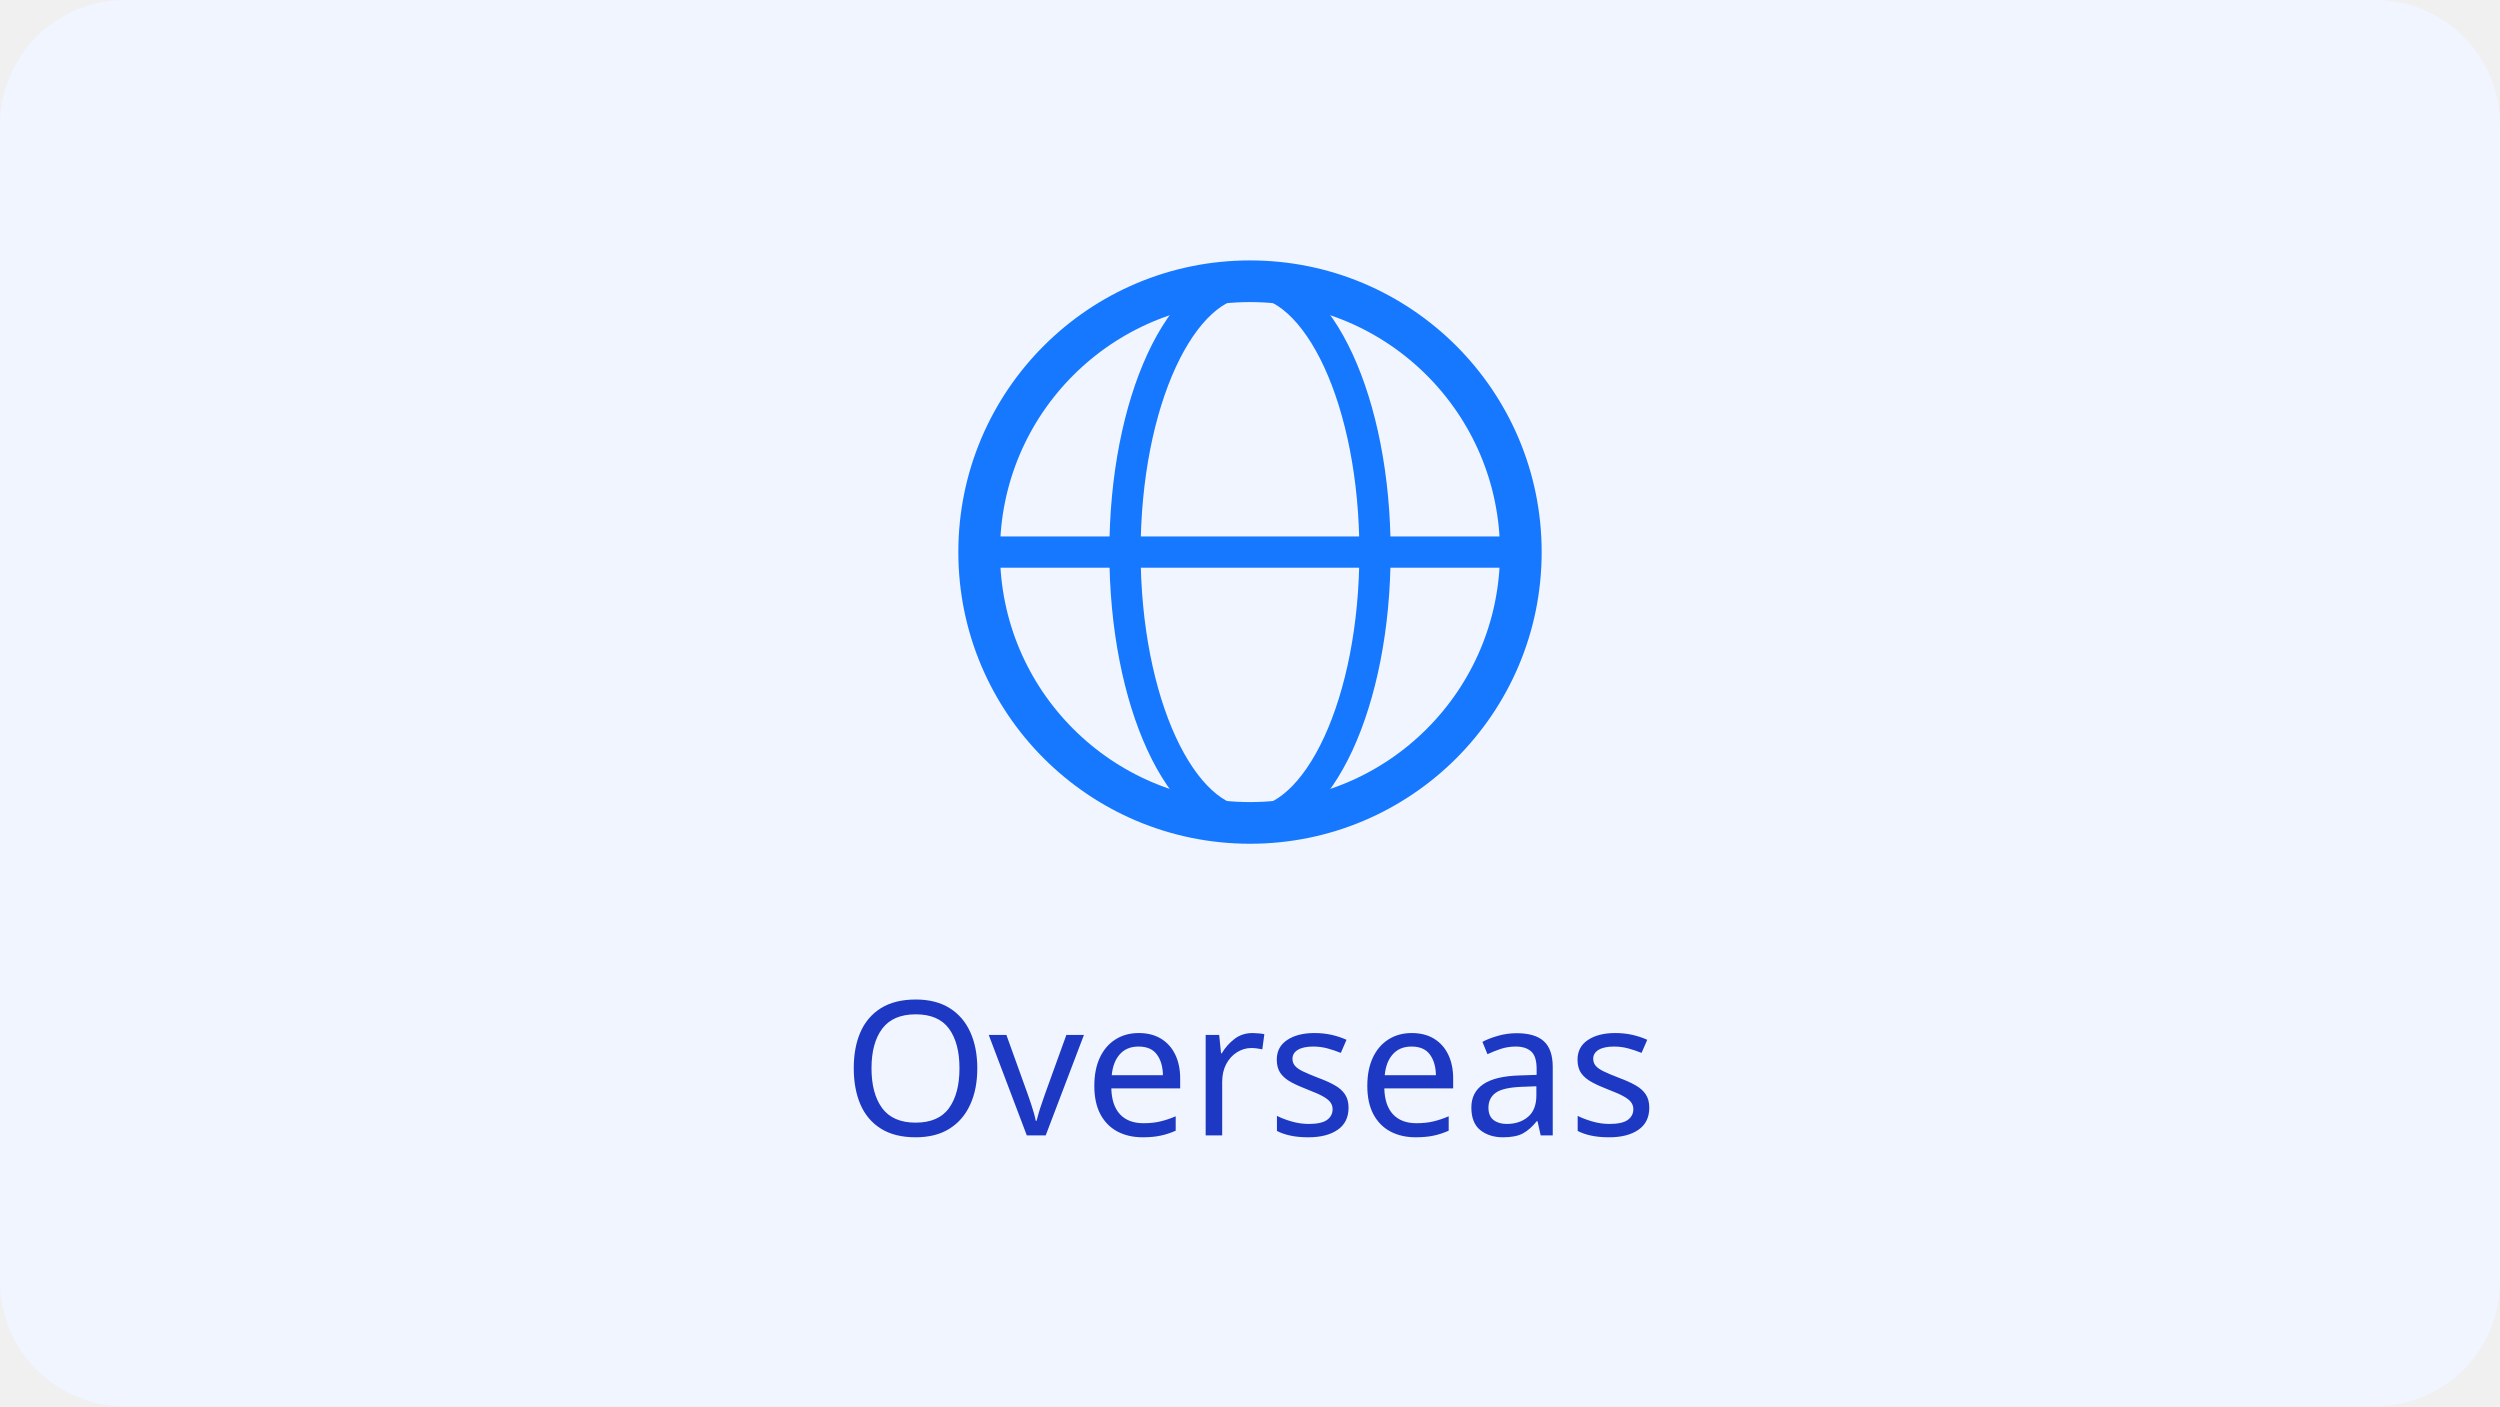
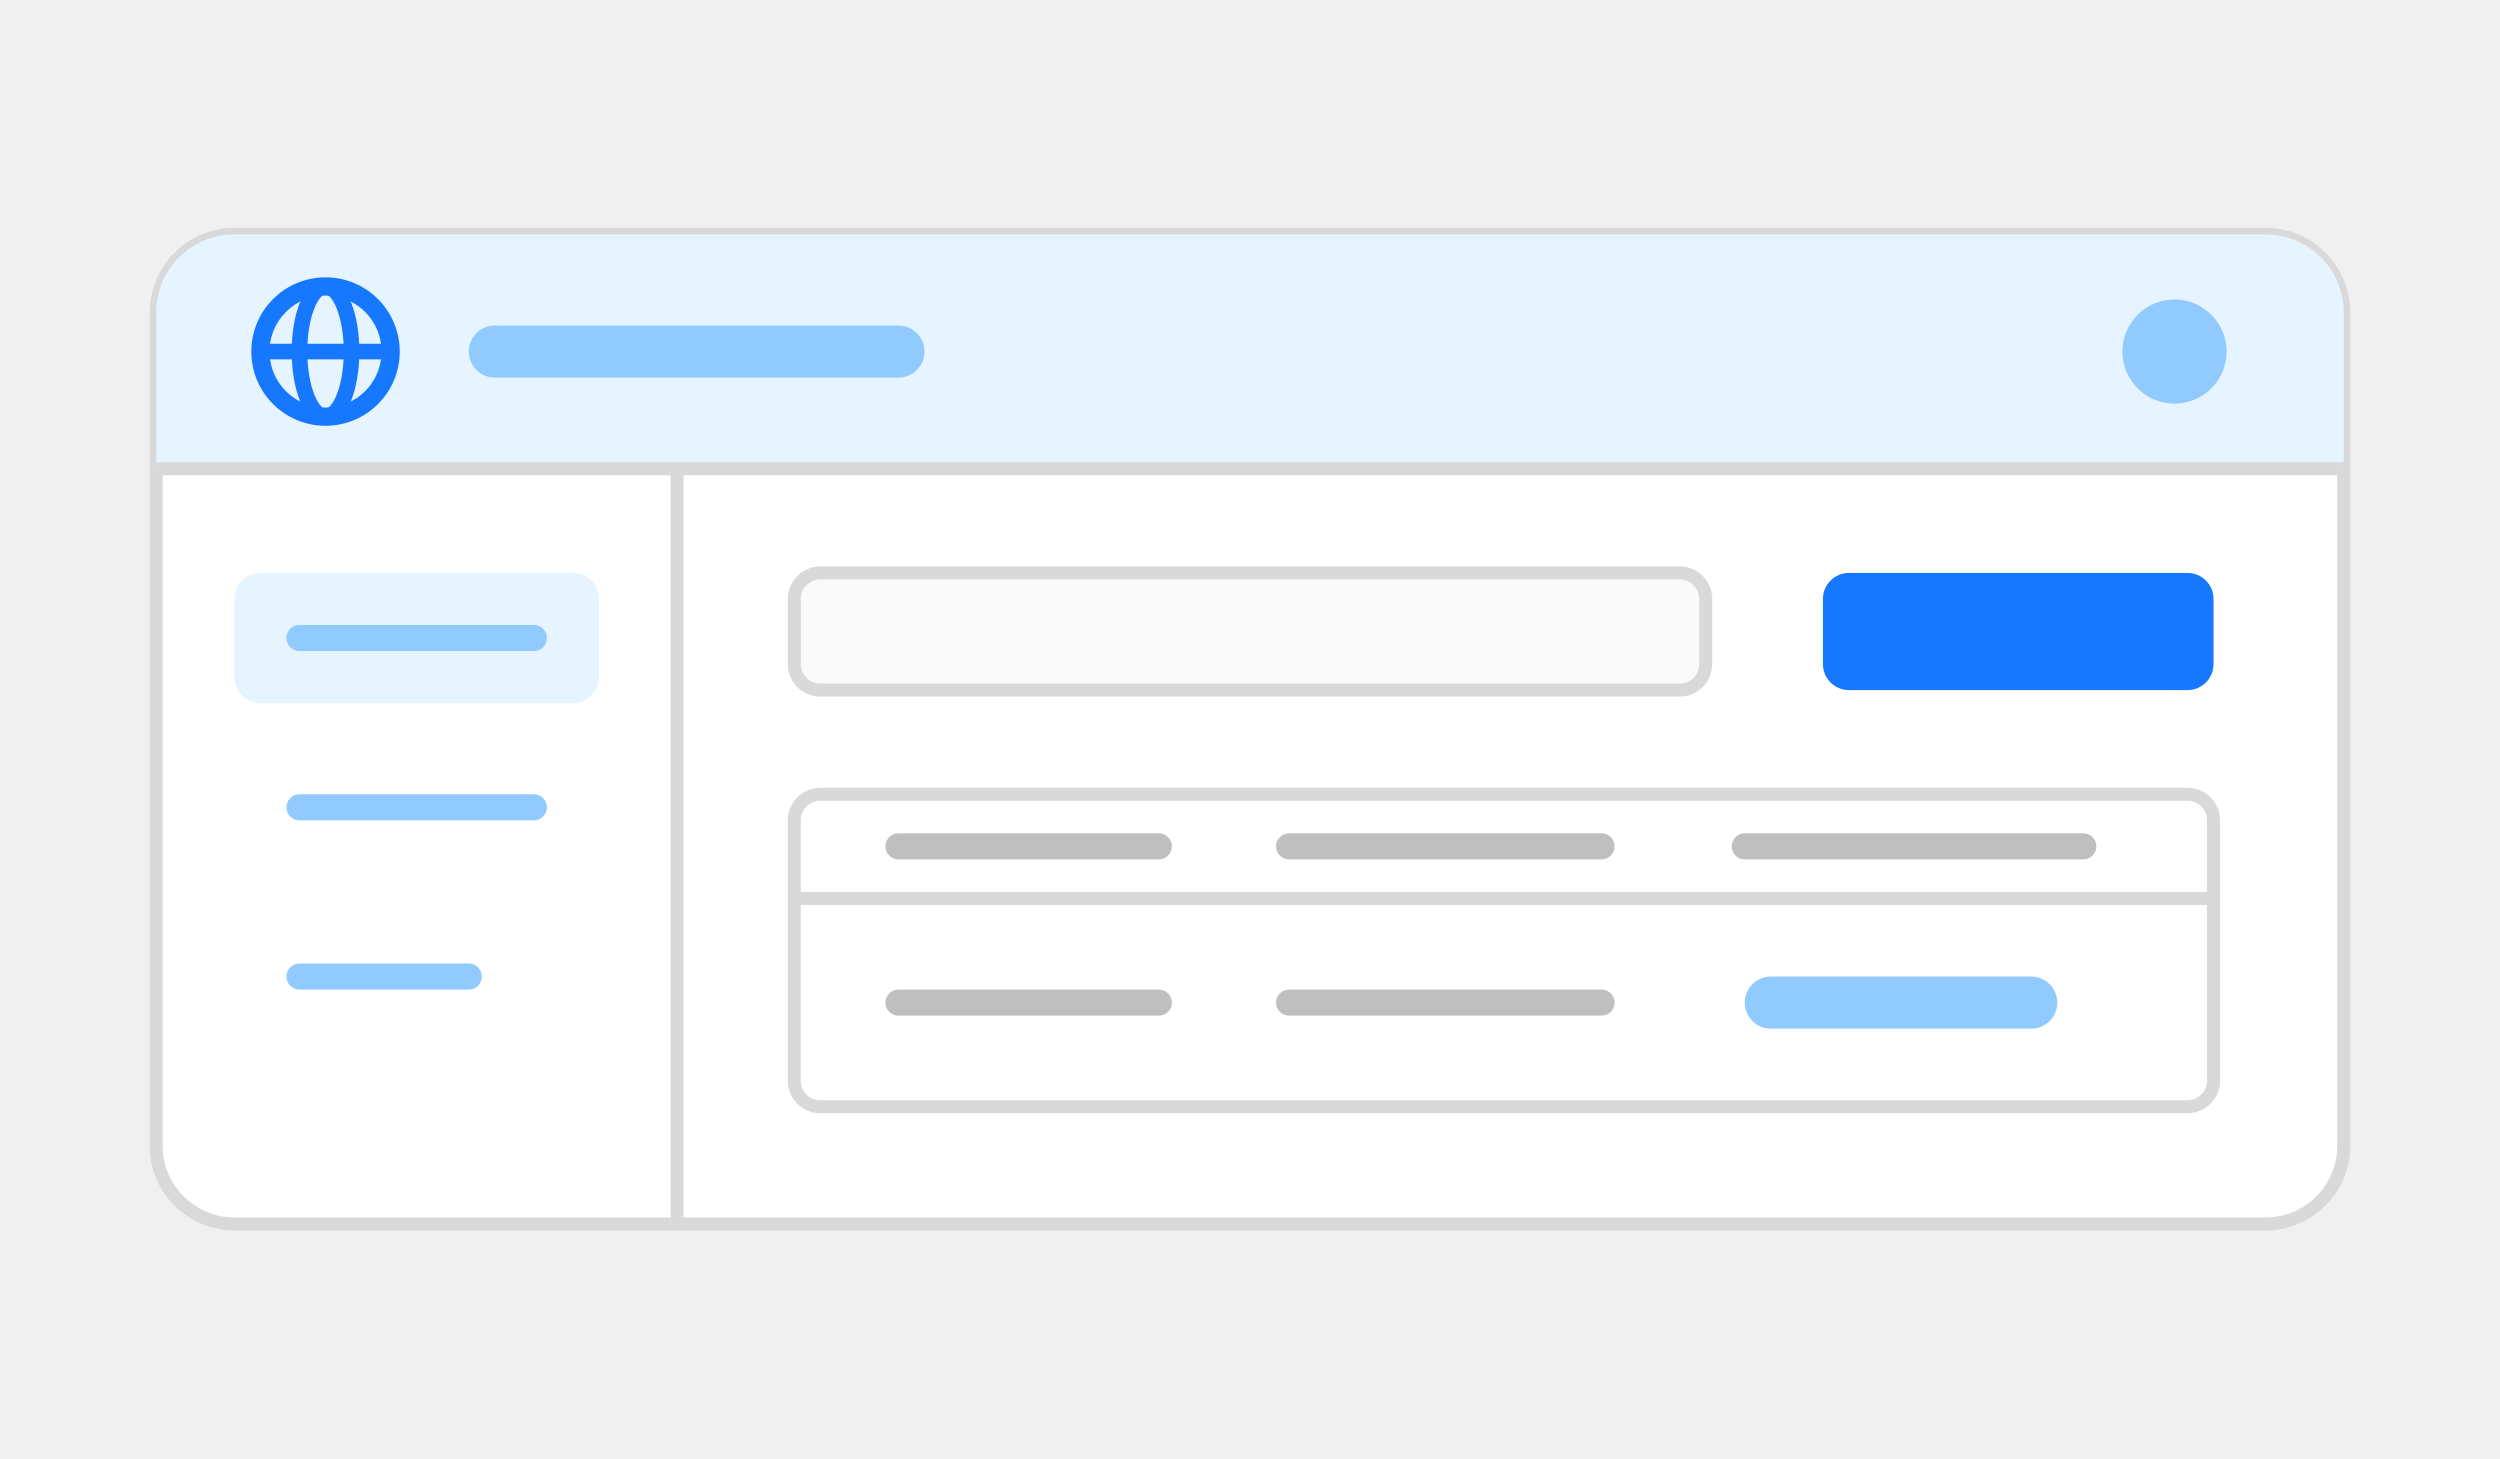
- <svg xmlns="http://www.w3.org/2000/svg" width="480px" height="270px" viewBox="0 0 480 270">
+ <svg xmlns="http://www.w3.org/2000/svg" width="192px" height="112px" viewBox="0 0 192 112">
  <g id="overseas">
-     <rect width="480" height="270" rx="24" fill="rgb(240,245,255)" />
-     <circle cx="240" cy="106" r="52" fill="none" stroke="rgb(22,119,255)" stroke-width="8" />
-     <ellipse cx="240" cy="106" rx="24" ry="52" fill="none" stroke="rgb(22,119,255)" stroke-width="6" />
-     <path d="M188 106h104" stroke="rgb(22,119,255)" stroke-width="6" />
-     <text x="240" y="218" text-anchor="middle" font-family="sans-serif" font-size="36" fill="rgb(29,57,196)">Overseas</text>
+     <rect x="12" y="18" width="168" height="76" rx="6" fill="white" stroke="rgb(217,217,217)" />
+     <path d="M18 18h156a6 6 0 0 1 6 6v12H12V24a6 6 0 0 1 6-6Z" fill="rgb(230,244,255)" />
+     <circle cx="25" cy="27" r="5" fill="none" stroke="rgb(22,119,255)" stroke-width="1.4" />
+     <ellipse cx="25" cy="27" rx="2" ry="5" fill="none" stroke="rgb(22,119,255)" stroke-width="1.2" />
+     <path d="M20 27h10" stroke="rgb(22,119,255)" stroke-width="1.2" />
+     <rect x="36" y="25" width="35" height="4" rx="2" fill="rgb(145,202,255)" />
+     <circle cx="167" cy="27" r="4" fill="rgb(145,202,255)" />
+     <path d="M12 36h168M52 36v58" fill="none" stroke="rgb(217,217,217)" />
+     <rect x="18" y="44" width="28" height="10" rx="2" fill="rgb(230,244,255)" />
+     <path d="M23 49h18M23 62h18M23 75h13" stroke="rgb(145,202,255)" stroke-width="2" stroke-linecap="round" />
+     <rect x="61" y="44" width="70" height="9" rx="2" fill="rgb(250,250,250)" stroke="rgb(217,217,217)" />
+     <rect x="140" y="44" width="30" height="9" rx="2" fill="rgb(22,119,255)" />
+     <rect x="61" y="61" width="109" height="24" rx="2" fill="white" stroke="rgb(217,217,217)" />
+     <path d="M61 69h109" stroke="rgb(217,217,217)" />
+     <path d="M69 65h20M99 65h24M134 65h26M69 77h20M99 77h24" stroke="rgb(191,191,191)" stroke-width="2" stroke-linecap="round" />
+     <rect x="134" y="75" width="24" height="4" rx="2" fill="rgb(145,202,255)" />
  </g>
</svg>
